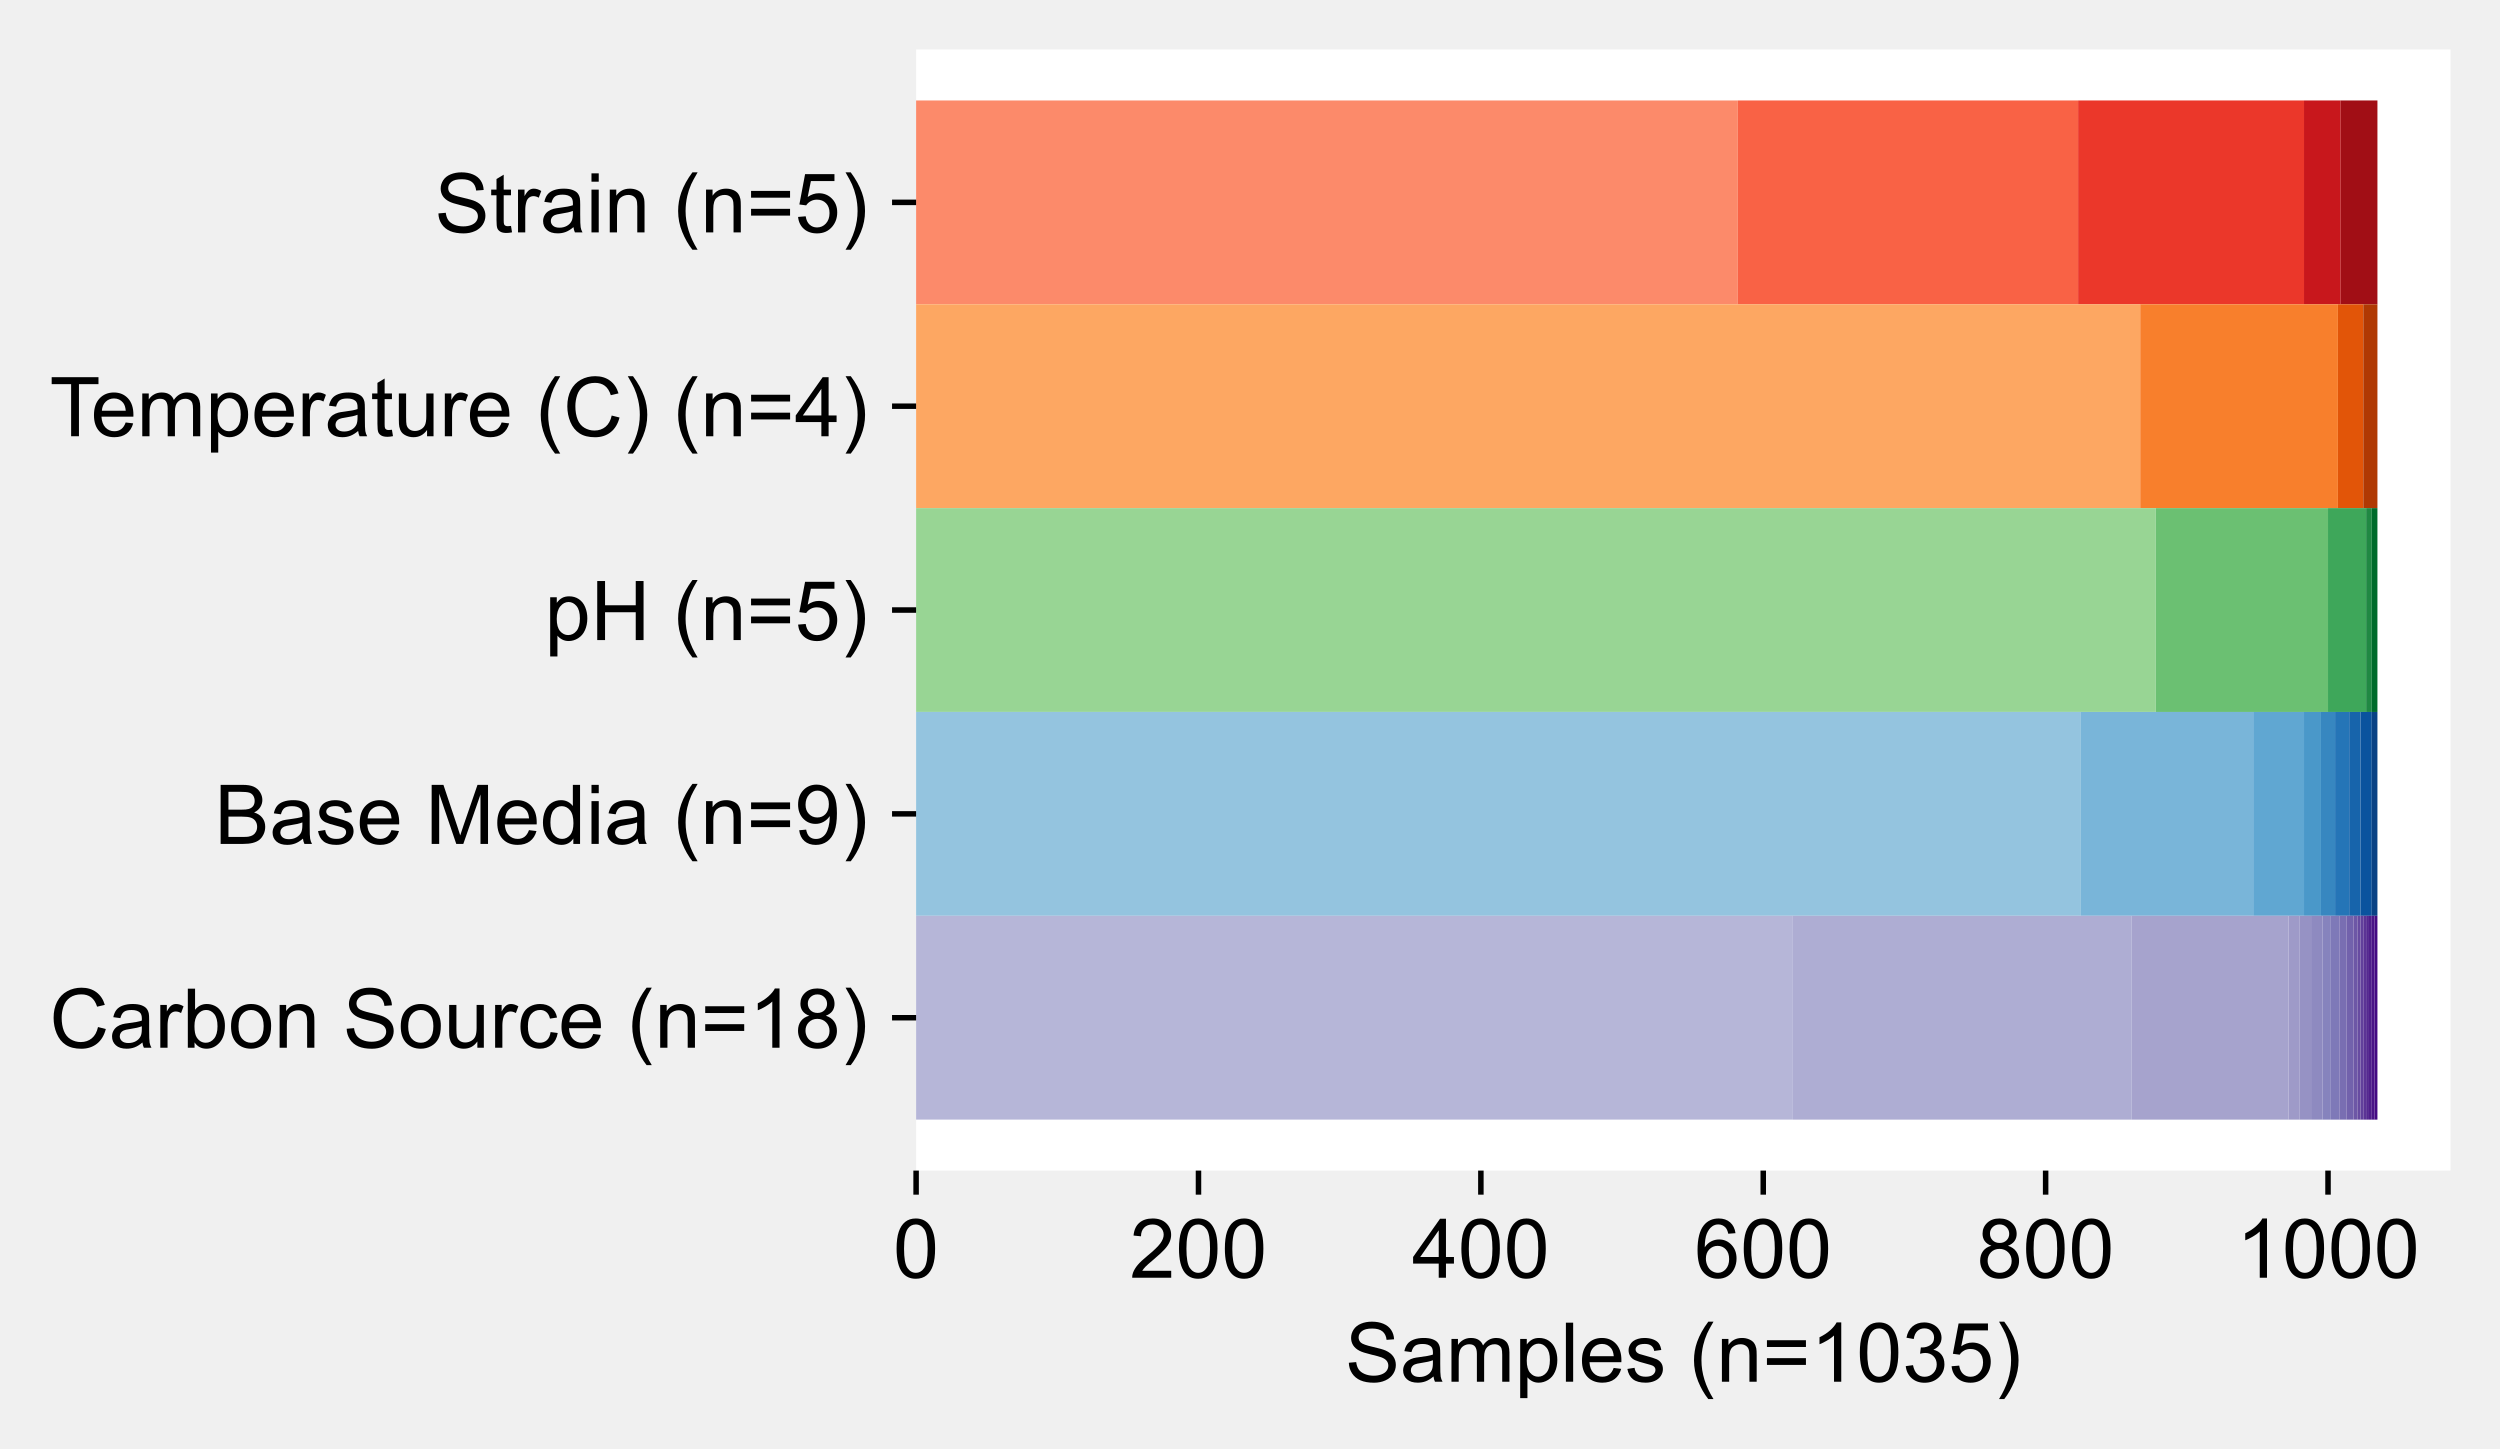
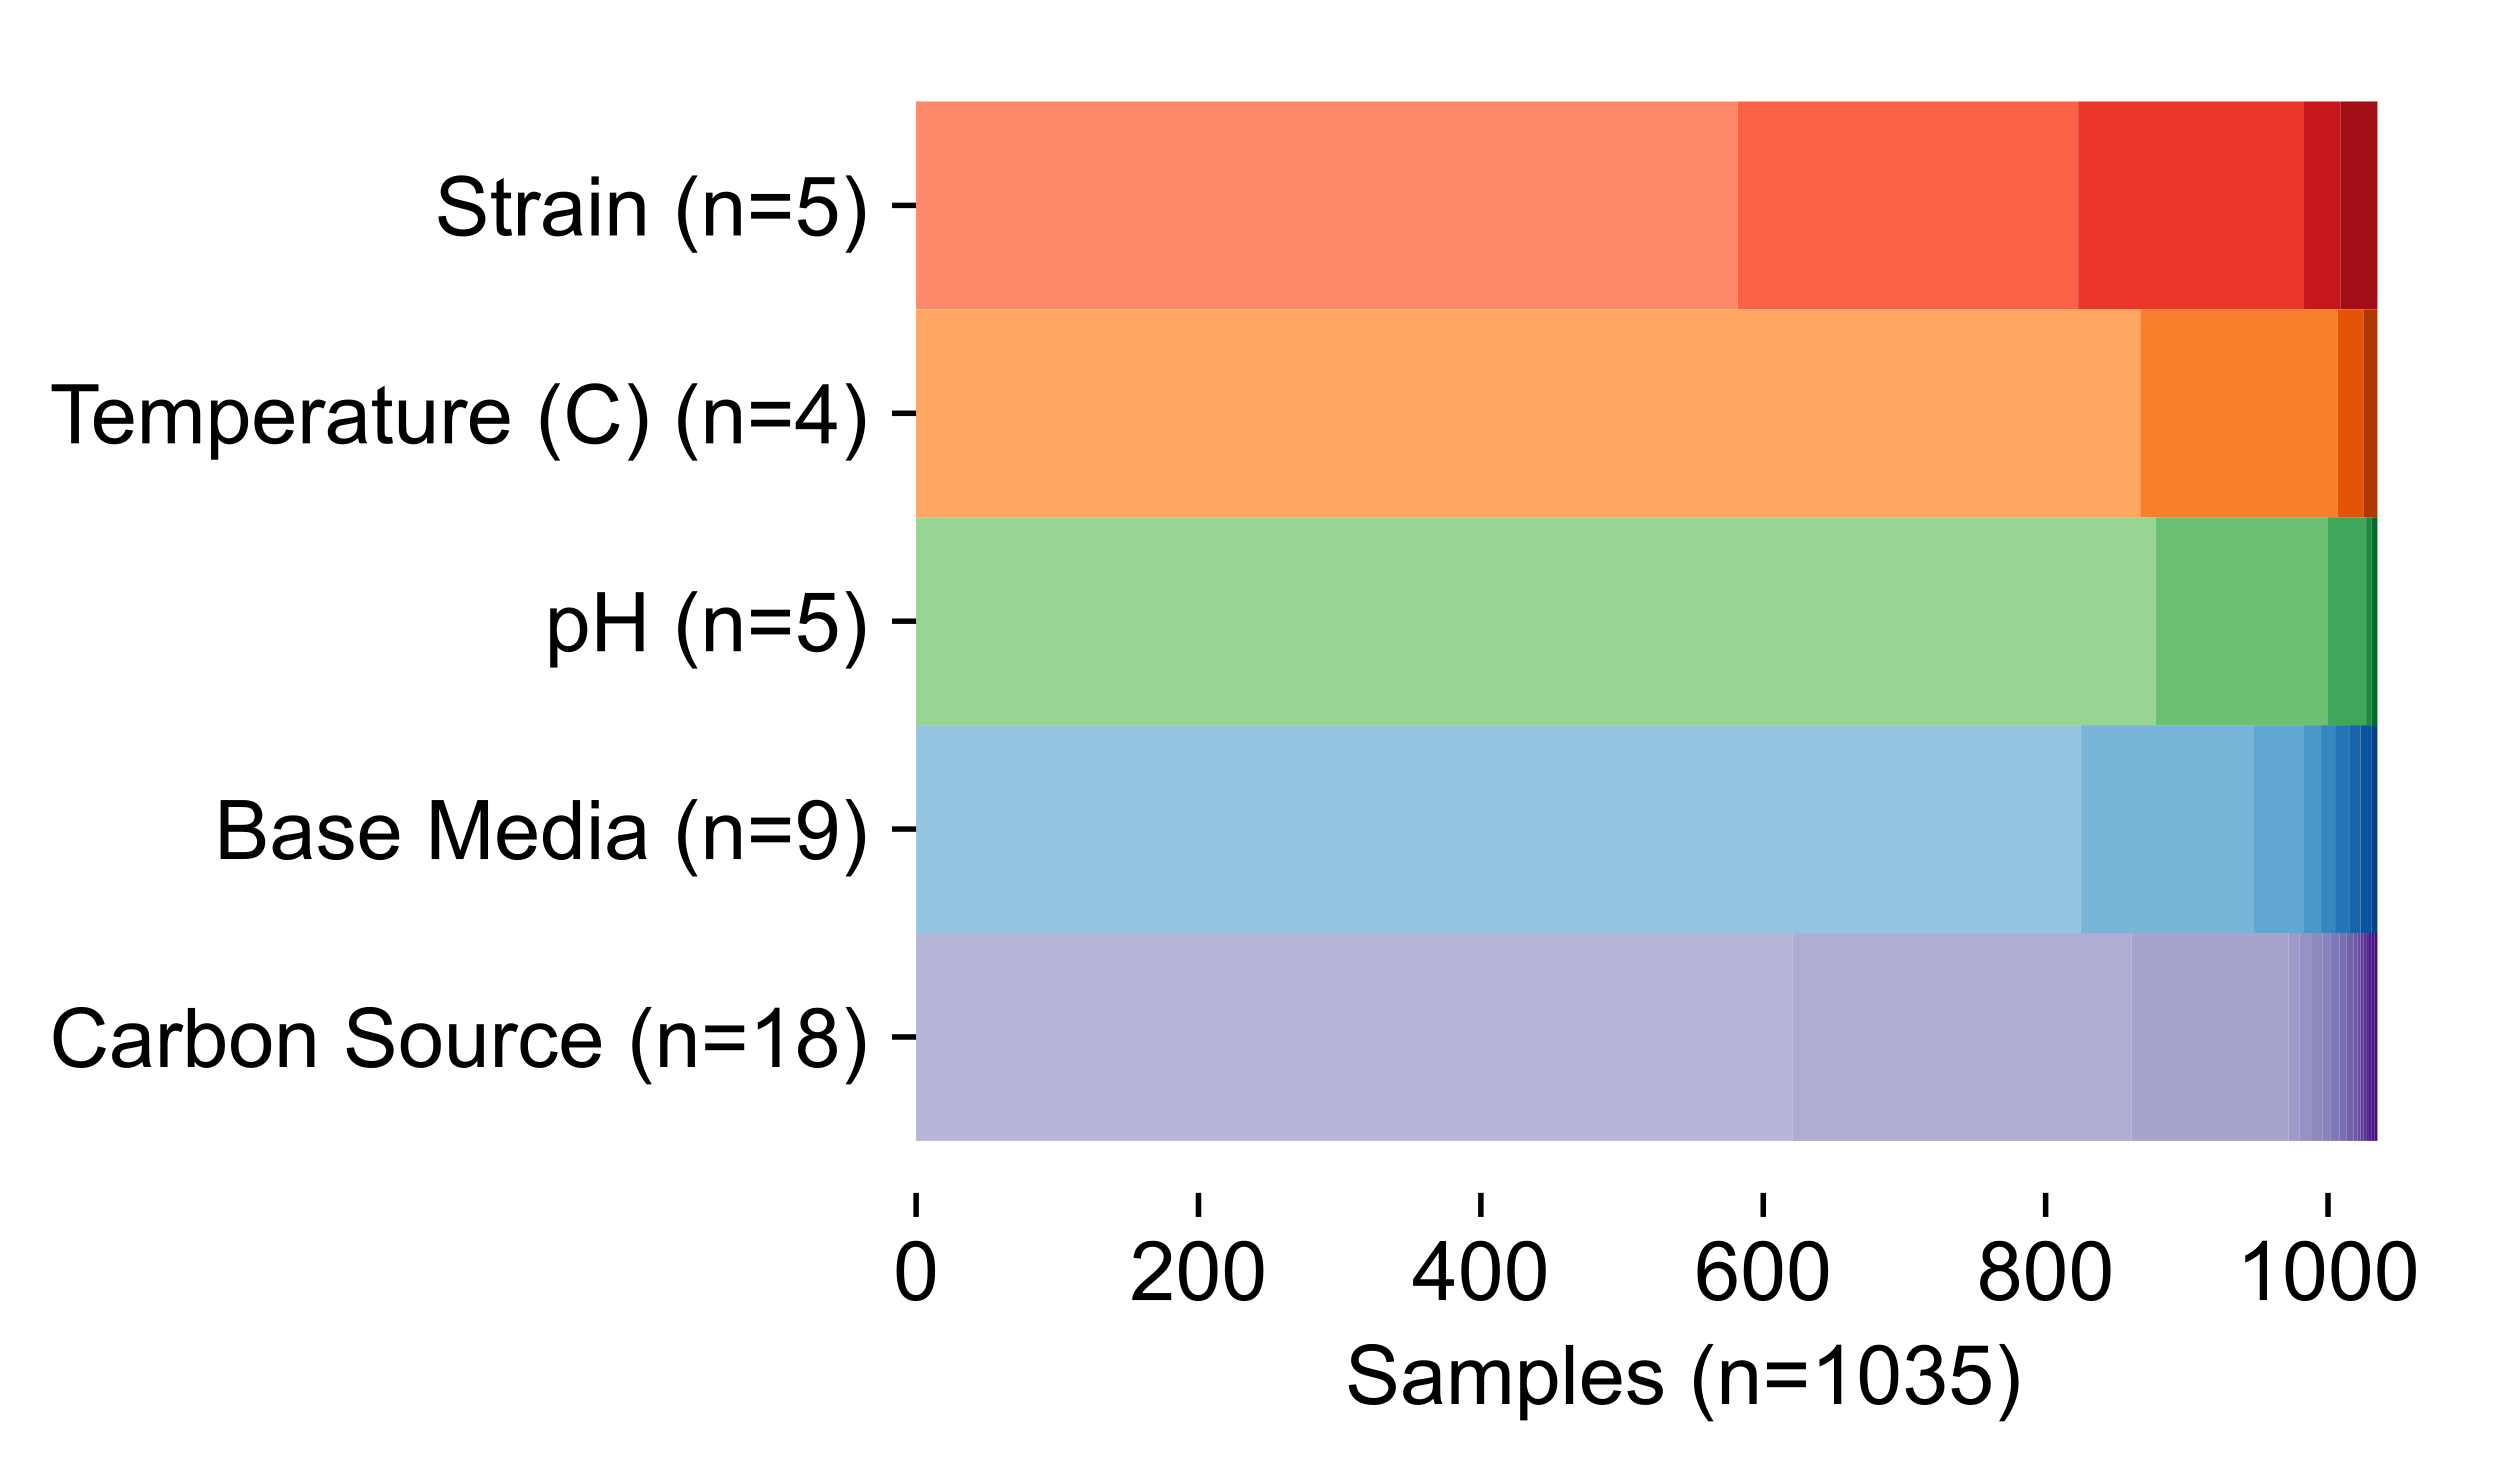
- <svg xmlns="http://www.w3.org/2000/svg" xmlns:xlink="http://www.w3.org/1999/xlink" width="363.661pt" height="210.716pt" viewBox="0 0 363.661 210.716" version="1.1">
+ <svg xmlns="http://www.w3.org/2000/svg" xmlns:xlink="http://www.w3.org/1999/xlink" width="363.661pt" height="213.956pt" viewBox="0 0 363.661 213.956" version="1.1">
  <defs>
    <style type="text/css">*{stroke-linejoin: round; stroke-linecap: butt}</style>
  </defs>
  <g id="figure_1">
    <g id="patch_1">
-       <path d="M 0 210.716  L 363.661 210.716  L 363.661 0  L 0 0  L 0 210.716  z " style="fill: none" />
+       <path d="M 0 213.956  L 363.661 213.956  L 363.661 0  L 0 0  z " style="fill: #ffffff" />
    </g>
    <g id="axes_1">
      <g id="patch_2">
-         <path d="M 133.261 170.28  L 356.461 170.28  L 356.461 7.2  L 133.261 7.2  z " style="fill: #ffffff" />
+         <path d="M 133.261 173.52  L 356.461 173.52  L 356.461 7.2  L 133.261 7.2  z " style="fill: #ffffff" />
      </g>
      <g id="patch_3">
-         <path d="M 133.261 44.264  L 252.794 44.264  L 252.794 14.613  L 133.261 14.613  z " clip-path="url(#pbf62a4b81c)" style="fill: #fc8a6a" />
+         <path d="M 133.261 45  L 252.794 45  L 252.794 14.76  L 133.261 14.76  z " clip-path="url(#p861836f90b)" style="fill: #fc8a6a" />
      </g>
      <g id="patch_4">
-         <path d="M 252.794 44.264  L 302.291 44.264  L 302.291 14.613  L 252.794 14.613  z " clip-path="url(#pbf62a4b81c)" style="fill: #f96245" />
+         <path d="M 252.794 45  L 302.291 45  L 302.291 14.76  L 252.794 14.76  z " clip-path="url(#p861836f90b)" style="fill: #f96245" />
      </g>
      <g id="patch_5">
-         <path d="M 302.291 44.264  L 335.152 44.264  L 335.152 14.613  L 302.291 14.613  z " clip-path="url(#pbf62a4b81c)" style="fill: #eb372a" />
+         <path d="M 302.291 45  L 335.152 45  L 335.152 14.76  L 302.291 14.76  z " clip-path="url(#p861836f90b)" style="fill: #eb372a" />
      </g>
      <g id="patch_6">
-         <path d="M 335.152 44.264  L 340.492 44.264  L 340.492 14.613  L 335.152 14.613  z " clip-path="url(#pbf62a4b81c)" style="fill: #c8171c" />
+         <path d="M 335.152 45  L 340.492 45  L 340.492 14.76  L 335.152 14.76  z " clip-path="url(#p861836f90b)" style="fill: #c8171c" />
      </g>
      <g id="patch_7">
-         <path d="M 340.492 44.264  L 345.832 44.264  L 345.832 14.613  L 340.492 14.613  z " clip-path="url(#pbf62a4b81c)" style="fill: #a10e15" />
+         <path d="M 340.492 45  L 345.832 45  L 345.832 14.76  L 340.492 14.76  z " clip-path="url(#p861836f90b)" style="fill: #a10e15" />
      </g>
      <g id="patch_8">
-         <path d="M 133.261 73.915  L 311.328 73.915  L 311.328 44.264  L 133.261 44.264  z " clip-path="url(#pbf62a4b81c)" style="fill: #fda762" />
+         <path d="M 133.261 75.24  L 311.328 75.24  L 311.328 45  L 133.261 45  z " clip-path="url(#p861836f90b)" style="fill: #fda762" />
      </g>
      <g id="patch_9">
-         <path d="M 311.328 73.915  L 340.081 73.915  L 340.081 44.264  L 311.328 44.264  z " clip-path="url(#pbf62a4b81c)" style="fill: #f87f2c" />
+         <path d="M 311.328 75.24  L 340.081 75.24  L 340.081 45  L 311.328 45  z " clip-path="url(#p861836f90b)" style="fill: #f87f2c" />
      </g>
      <g id="patch_10">
-         <path d="M 340.081 73.915  L 343.778 73.915  L 343.778 44.264  L 340.081 44.264  z " clip-path="url(#pbf62a4b81c)" style="fill: #e25508" />
+         <path d="M 340.081 75.24  L 343.778 75.24  L 343.778 45  L 340.081 45  z " clip-path="url(#p861836f90b)" style="fill: #e25508" />
      </g>
      <g id="patch_11">
-         <path d="M 343.778 73.915  L 345.832 73.915  L 345.832 44.264  L 343.778 44.264  z " clip-path="url(#pbf62a4b81c)" style="fill: #b03903" />
+         <path d="M 343.778 75.24  L 345.832 75.24  L 345.832 45  L 343.778 45  z " clip-path="url(#p861836f90b)" style="fill: #b03903" />
      </g>
      <g id="patch_12">
-         <path d="M 133.261 103.565  L 313.587 103.565  L 313.587 73.915  L 133.261 73.915  z " clip-path="url(#pbf62a4b81c)" style="fill: #98d594" />
+         <path d="M 133.261 105.48  L 313.587 105.48  L 313.587 75.24  L 133.261 75.24  z " clip-path="url(#p861836f90b)" style="fill: #98d594" />
      </g>
      <g id="patch_13">
-         <path d="M 313.587 103.565  L 338.644 103.565  L 338.644 73.915  L 313.587 73.915  z " clip-path="url(#pbf62a4b81c)" style="fill: #6bc072" />
+         <path d="M 313.587 105.48  L 338.644 105.48  L 338.644 75.24  L 313.587 75.24  z " clip-path="url(#p861836f90b)" style="fill: #6bc072" />
      </g>
      <g id="patch_14">
-         <path d="M 338.644 103.565  L 344.189 103.565  L 344.189 73.915  L 338.644 73.915  z " clip-path="url(#pbf62a4b81c)" style="fill: #3ea75a" />
+         <path d="M 338.644 105.48  L 344.189 105.48  L 344.189 75.24  L 338.644 75.24  z " clip-path="url(#p861836f90b)" style="fill: #3ea75a" />
      </g>
      <g id="patch_15">
-         <path d="M 344.189 103.565  L 345.011 103.565  L 345.011 73.915  L 344.189 73.915  z " clip-path="url(#pbf62a4b81c)" style="fill: #208843" />
+         <path d="M 344.189 105.48  L 345.011 105.48  L 345.011 75.24  L 344.189 75.24  z " clip-path="url(#p861836f90b)" style="fill: #208843" />
      </g>
      <g id="patch_16">
-         <path d="M 345.011 103.565  L 345.832 103.565  L 345.832 73.915  L 345.011 73.915  z " clip-path="url(#pbf62a4b81c)" style="fill: #006b2b" />
+         <path d="M 345.011 105.48  L 345.832 105.48  L 345.832 75.24  L 345.011 75.24  z " clip-path="url(#p861836f90b)" style="fill: #006b2b" />
      </g>
      <g id="patch_17">
-         <path d="M 133.261 133.216  L 302.702 133.216  L 302.702 103.565  L 133.261 103.565  z " clip-path="url(#pbf62a4b81c)" style="fill: #94c4df" />
+         <path d="M 133.261 135.72  L 302.702 135.72  L 302.702 105.48  L 133.261 105.48  z " clip-path="url(#p861836f90b)" style="fill: #94c4df" />
      </g>
      <g id="patch_18">
-         <path d="M 302.702 133.216  L 327.758 133.216  L 327.758 103.565  L 302.702 103.565  z " clip-path="url(#pbf62a4b81c)" style="fill: #79b5d9" />
+         <path d="M 302.702 135.72  L 327.758 135.72  L 327.758 105.48  L 302.702 105.48  z " clip-path="url(#p861836f90b)" style="fill: #79b5d9" />
      </g>
      <g id="patch_19">
-         <path d="M 327.758 133.216  L 335.152 133.216  L 335.152 103.565  L 327.758 103.565  z " clip-path="url(#pbf62a4b81c)" style="fill: #60a7d2" />
+         <path d="M 327.758 135.72  L 335.152 135.72  L 335.152 105.48  L 327.758 105.48  z " clip-path="url(#p861836f90b)" style="fill: #60a7d2" />
      </g>
      <g id="patch_20">
-         <path d="M 335.152 133.216  L 337.617 133.216  L 337.617 103.565  L 335.152 103.565  z " clip-path="url(#pbf62a4b81c)" style="fill: #4a98c9" />
+         <path d="M 335.152 135.72  L 337.617 135.72  L 337.617 105.48  L 335.152 105.48  z " clip-path="url(#p861836f90b)" style="fill: #4a98c9" />
      </g>
      <g id="patch_21">
-         <path d="M 337.617 133.216  L 339.671 133.216  L 339.671 103.565  L 337.617 103.565  z " clip-path="url(#pbf62a4b81c)" style="fill: #3787c0" />
+         <path d="M 337.617 135.72  L 339.671 135.72  L 339.671 105.48  L 337.617 105.48  z " clip-path="url(#p861836f90b)" style="fill: #3787c0" />
      </g>
      <g id="patch_22">
-         <path d="M 339.671 133.216  L 341.724 133.216  L 341.724 103.565  L 339.671 103.565  z " clip-path="url(#pbf62a4b81c)" style="fill: #2575b7" />
+         <path d="M 339.671 135.72  L 341.724 135.72  L 341.724 105.48  L 339.671 105.48  z " clip-path="url(#p861836f90b)" style="fill: #2575b7" />
      </g>
      <g id="patch_23">
-         <path d="M 341.724 133.216  L 343.367 133.216  L 343.367 103.565  L 341.724 103.565  z " clip-path="url(#pbf62a4b81c)" style="fill: #1764ab" />
+         <path d="M 341.724 135.72  L 343.367 135.72  L 343.367 105.48  L 341.724 105.48  z " clip-path="url(#p861836f90b)" style="fill: #1764ab" />
      </g>
      <g id="patch_24">
-         <path d="M 343.367 133.216  L 345.011 133.216  L 345.011 103.565  L 343.367 103.565  z " clip-path="url(#pbf62a4b81c)" style="fill: #0a539e" />
+         <path d="M 343.367 135.72  L 345.011 135.72  L 345.011 105.48  L 343.367 105.48  z " clip-path="url(#p861836f90b)" style="fill: #0a539e" />
      </g>
      <g id="patch_25">
-         <path d="M 345.011 133.216  L 345.832 133.216  L 345.832 103.565  L 345.011 103.565  z " clip-path="url(#pbf62a4b81c)" style="fill: #084285" />
+         <path d="M 345.011 135.72  L 345.832 135.72  L 345.832 105.48  L 345.011 105.48  z " clip-path="url(#p861836f90b)" style="fill: #084285" />
      </g>
      <g id="patch_26">
-         <path d="M 133.261 162.867  L 260.803 162.867  L 260.803 133.216  L 133.261 133.216  z " clip-path="url(#pbf62a4b81c)" style="fill: #b6b6d8" />
+         <path d="M 133.261 165.96  L 260.803 165.96  L 260.803 135.72  L 133.261 135.72  z " clip-path="url(#p861836f90b)" style="fill: #b6b6d8" />
      </g>
      <g id="patch_27">
-         <path d="M 260.803 162.867  L 310.095 162.867  L 310.095 133.216  L 260.803 133.216  z " clip-path="url(#pbf62a4b81c)" style="fill: #aeadd3" />
+         <path d="M 260.803 165.96  L 310.095 165.96  L 310.095 135.72  L 260.803 135.72  z " clip-path="url(#p861836f90b)" style="fill: #aeadd3" />
      </g>
      <g id="patch_28">
-         <path d="M 310.095 162.867  L 332.893 162.867  L 332.893 133.216  L 310.095 133.216  z " clip-path="url(#pbf62a4b81c)" style="fill: #a6a3cd" />
+         <path d="M 310.095 165.96  L 332.893 165.96  L 332.893 135.72  L 310.095 135.72  z " clip-path="url(#p861836f90b)" style="fill: #a6a3cd" />
      </g>
      <g id="patch_29">
-         <path d="M 332.893 162.867  L 334.536 162.867  L 334.536 133.216  L 332.893 133.216  z " clip-path="url(#pbf62a4b81c)" style="fill: #9e9ac8" />
+         <path d="M 332.893 165.96  L 334.536 165.96  L 334.536 135.72  L 332.893 135.72  z " clip-path="url(#p861836f90b)" style="fill: #9e9ac8" />
      </g>
      <g id="patch_30">
-         <path d="M 334.536 162.867  L 336.179 162.867  L 336.179 133.216  L 334.536 133.216  z " clip-path="url(#pbf62a4b81c)" style="fill: #9692c4" />
+         <path d="M 334.536 165.96  L 336.179 165.96  L 336.179 135.72  L 334.536 135.72  z " clip-path="url(#p861836f90b)" style="fill: #9692c4" />
      </g>
      <g id="patch_31">
-         <path d="M 336.179 162.867  L 337.822 162.867  L 337.822 133.216  L 336.179 133.216  z " clip-path="url(#pbf62a4b81c)" style="fill: #8e8ac0" />
+         <path d="M 336.179 165.96  L 337.822 165.96  L 337.822 135.72  L 336.179 135.72  z " clip-path="url(#p861836f90b)" style="fill: #8e8ac0" />
      </g>
      <g id="patch_32">
-         <path d="M 337.822 162.867  L 339.054 162.867  L 339.054 133.216  L 337.822 133.216  z " clip-path="url(#pbf62a4b81c)" style="fill: #8683bd" />
+         <path d="M 337.822 165.96  L 339.054 165.96  L 339.054 135.72  L 337.822 135.72  z " clip-path="url(#p861836f90b)" style="fill: #8683bd" />
      </g>
      <g id="patch_33">
-         <path d="M 339.054 162.867  L 340.287 162.867  L 340.287 133.216  L 339.054 133.216  z " clip-path="url(#pbf62a4b81c)" style="fill: #7e79b8" />
+         <path d="M 339.054 165.96  L 340.287 165.96  L 340.287 135.72  L 339.054 135.72  z " clip-path="url(#p861836f90b)" style="fill: #7e79b8" />
      </g>
      <g id="patch_34">
-         <path d="M 340.287 162.867  L 341.314 162.867  L 341.314 133.216  L 340.287 133.216  z " clip-path="url(#pbf62a4b81c)" style="fill: #796eb2" />
+         <path d="M 340.287 165.96  L 341.314 165.96  L 341.314 135.72  L 340.287 135.72  z " clip-path="url(#p861836f90b)" style="fill: #796eb2" />
      </g>
      <g id="patch_35">
-         <path d="M 341.314 162.867  L 342.341 162.867  L 342.341 133.216  L 341.314 133.216  z " clip-path="url(#pbf62a4b81c)" style="fill: #7262ac" />
+         <path d="M 341.314 165.96  L 342.341 165.96  L 342.341 135.72  L 341.314 135.72  z " clip-path="url(#p861836f90b)" style="fill: #7262ac" />
      </g>
      <g id="patch_36">
-         <path d="M 342.341 162.867  L 342.957 162.867  L 342.957 133.216  L 342.341 133.216  z " clip-path="url(#pbf62a4b81c)" style="fill: #6d57a6" />
+         <path d="M 342.341 165.96  L 342.957 165.96  L 342.957 135.72  L 342.341 135.72  z " clip-path="url(#p861836f90b)" style="fill: #6d57a6" />
      </g>
      <g id="patch_37">
-         <path d="M 342.957 162.867  L 343.367 162.867  L 343.367 133.216  L 342.957 133.216  z " clip-path="url(#pbf62a4b81c)" style="fill: #674ba0" />
+         <path d="M 342.957 165.96  L 343.367 165.96  L 343.367 135.72  L 342.957 135.72  z " clip-path="url(#p861836f90b)" style="fill: #674ba0" />
      </g>
      <g id="patch_38">
-         <path d="M 343.367 162.867  L 343.778 162.867  L 343.778 133.216  L 343.367 133.216  z " clip-path="url(#pbf62a4b81c)" style="fill: #61409b" />
+         <path d="M 343.367 165.96  L 343.778 165.96  L 343.778 135.72  L 343.367 135.72  z " clip-path="url(#p861836f90b)" style="fill: #61409b" />
      </g>
      <g id="patch_39">
-         <path d="M 343.778 162.867  L 344.189 162.867  L 344.189 133.216  L 343.778 133.216  z " clip-path="url(#pbf62a4b81c)" style="fill: #5b3495" />
+         <path d="M 343.778 165.96  L 344.189 165.96  L 344.189 135.72  L 343.778 135.72  z " clip-path="url(#p861836f90b)" style="fill: #5b3495" />
      </g>
      <g id="patch_40">
-         <path d="M 344.189 162.867  L 344.6 162.867  L 344.6 133.216  L 344.189 133.216  z " clip-path="url(#pbf62a4b81c)" style="fill: #552a90" />
+         <path d="M 344.189 165.96  L 344.6 165.96  L 344.6 135.72  L 344.189 135.72  z " clip-path="url(#p861836f90b)" style="fill: #552a90" />
      </g>
      <g id="patch_41">
-         <path d="M 344.6 162.867  L 345.011 162.867  L 345.011 133.216  L 344.6 133.216  z " clip-path="url(#pbf62a4b81c)" style="fill: #4f1f8b" />
+         <path d="M 344.6 165.96  L 345.011 165.96  L 345.011 135.72  L 344.6 135.72  z " clip-path="url(#p861836f90b)" style="fill: #4f1f8b" />
      </g>
      <g id="patch_42">
-         <path d="M 345.011 162.867  L 345.421 162.867  L 345.421 133.216  L 345.011 133.216  z " clip-path="url(#pbf62a4b81c)" style="fill: #4a1587" />
+         <path d="M 345.011 165.96  L 345.421 165.96  L 345.421 135.72  L 345.011 135.72  z " clip-path="url(#p861836f90b)" style="fill: #4a1587" />
      </g>
      <g id="patch_43">
-         <path d="M 345.421 162.867  L 345.832 162.867  L 345.832 133.216  L 345.421 133.216  z " clip-path="url(#pbf62a4b81c)" style="fill: #440a82" />
+         <path d="M 345.421 165.96  L 345.832 165.96  L 345.832 135.72  L 345.421 135.72  z " clip-path="url(#p861836f90b)" style="fill: #440a82" />
      </g>
      <g id="matplotlib.axis_1">
        <g id="xtick_1">
          <g id="line2d_1">
            <defs>
-               <path id="m772eff24bd" d="M 0 0  L 0 3.5  " style="stroke: #000000; stroke-width: 0.8" />
+               <path id="mf572e2752f" d="M 0 0  L 0 3.5  " style="stroke: #000000; stroke-width: 0.8" />
            </defs>
            <g>
-               <use xlink:href="#m772eff24bd" x="133.261" y="170.28" style="stroke: #000000; stroke-width: 0.8" />
+               <use xlink:href="#mf572e2752f" x="133.261" y="173.52" style="stroke: #000000; stroke-width: 0.8" />
            </g>
          </g>
          <g id="text_1">
-             <g transform="translate(129.9241 185.8694)scale(0.12 -0.12)">
+             <g transform="translate(129.9241 189.1094) scale(0.12 -0.12)">
              <defs>
                <path id="ArialMT-30" d="M 266 2259  Q 266 3072 433 3567  Q 600 4063 929 4331  Q 1259 4600 1759 4600  Q 2128 4600 2406 4451  Q 2684 4303 2865 4023  Q 3047 3744 3150 3342  Q 3253 2941 3253 2259  Q 3253 1453 3087 958  Q 2922 463 2592 192  Q 2263 -78 1759 -78  Q 1097 -78 719 397  Q 266 969 266 2259  z M 844 2259  Q 844 1131 1108 757  Q 1372 384 1759 384  Q 2147 384 2411 759  Q 2675 1134 2675 2259  Q 2675 3391 2411 3762  Q 2147 4134 1753 4134  Q 1366 4134 1134 3806  Q 844 3388 844 2259  z " transform="scale(0.015625)" />
              </defs>
              <use xlink:href="#ArialMT-30" />
            </g>
          </g>
        </g>
        <g id="xtick_2">
          <g id="line2d_2">
            <g>
-               <use xlink:href="#m772eff24bd" x="174.337" y="170.28" style="stroke: #000000; stroke-width: 0.8" />
+               <use xlink:href="#mf572e2752f" x="174.337" y="173.52" style="stroke: #000000; stroke-width: 0.8" />
            </g>
          </g>
          <g id="text_2">
-             <g transform="translate(164.3275 185.8694)scale(0.12 -0.12)">
+             <g transform="translate(164.3275 189.1094) scale(0.12 -0.12)">
              <defs>
                <path id="ArialMT-32" d="M 3222 541  L 3222 0  L 194 0  Q 188 203 259 391  Q 375 700 629 1000  Q 884 1300 1366 1694  Q 2113 2306 2375 2664  Q 2638 3022 2638 3341  Q 2638 3675 2398 3904  Q 2159 4134 1775 4134  Q 1369 4134 1125 3890  Q 881 3647 878 3216  L 300 3275  Q 359 3922 746 4261  Q 1134 4600 1788 4600  Q 2447 4600 2831 4234  Q 3216 3869 3216 3328  Q 3216 3053 3103 2787  Q 2991 2522 2730 2228  Q 2469 1934 1863 1422  Q 1356 997 1212 845  Q 1069 694 975 541  L 3222 541  z " transform="scale(0.015625)" />
              </defs>
              <use xlink:href="#ArialMT-32" />
              <use xlink:href="#ArialMT-30" x="55.615" />
              <use xlink:href="#ArialMT-30" x="111.23" />
            </g>
          </g>
        </g>
        <g id="xtick_3">
          <g id="line2d_3">
            <g>
-               <use xlink:href="#m772eff24bd" x="215.414" y="170.28" style="stroke: #000000; stroke-width: 0.8" />
+               <use xlink:href="#mf572e2752f" x="215.414" y="173.52" style="stroke: #000000; stroke-width: 0.8" />
            </g>
          </g>
          <g id="text_3">
-             <g transform="translate(205.4041 185.8694)scale(0.12 -0.12)">
+             <g transform="translate(205.4041 189.1094) scale(0.12 -0.12)">
              <defs>
                <path id="ArialMT-34" d="M 2069 0  L 2069 1097  L 81 1097  L 81 1613  L 2172 4581  L 2631 4581  L 2631 1613  L 3250 1613  L 3250 1097  L 2631 1097  L 2631 0  L 2069 0  z M 2069 1613  L 2069 3678  L 634 1613  L 2069 1613  z " transform="scale(0.015625)" />
              </defs>
              <use xlink:href="#ArialMT-34" />
              <use xlink:href="#ArialMT-30" x="55.615" />
              <use xlink:href="#ArialMT-30" x="111.23" />
            </g>
          </g>
        </g>
        <g id="xtick_4">
          <g id="line2d_4">
            <g>
-               <use xlink:href="#m772eff24bd" x="256.49" y="170.28" style="stroke: #000000; stroke-width: 0.8" />
+               <use xlink:href="#mf572e2752f" x="256.49" y="173.52" style="stroke: #000000; stroke-width: 0.8" />
            </g>
          </g>
          <g id="text_4">
-             <g transform="translate(246.4808 185.8694)scale(0.12 -0.12)">
+             <g transform="translate(246.4808 189.1094) scale(0.12 -0.12)">
              <defs>
                <path id="ArialMT-36" d="M 3184 3459  L 2625 3416  Q 2550 3747 2413 3897  Q 2184 4138 1850 4138  Q 1581 4138 1378 3988  Q 1113 3794 959 3422  Q 806 3050 800 2363  Q 1003 2672 1297 2822  Q 1591 2972 1913 2972  Q 2475 2972 2870 2558  Q 3266 2144 3266 1488  Q 3266 1056 3080 686  Q 2894 316 2569 119  Q 2244 -78 1831 -78  Q 1128 -78 684 439  Q 241 956 241 2144  Q 241 3472 731 4075  Q 1159 4600 1884 4600  Q 2425 4600 2770 4297  Q 3116 3994 3184 3459  z M 888 1484  Q 888 1194 1011 928  Q 1134 663 1356 523  Q 1578 384 1822 384  Q 2178 384 2434 671  Q 2691 959 2691 1453  Q 2691 1928 2437 2201  Q 2184 2475 1800 2475  Q 1419 2475 1153 2201  Q 888 1928 888 1484  z " transform="scale(0.015625)" />
              </defs>
              <use xlink:href="#ArialMT-36" />
              <use xlink:href="#ArialMT-30" x="55.615" />
              <use xlink:href="#ArialMT-30" x="111.23" />
            </g>
          </g>
        </g>
        <g id="xtick_5">
          <g id="line2d_5">
            <g>
-               <use xlink:href="#m772eff24bd" x="297.567" y="170.28" style="stroke: #000000; stroke-width: 0.8" />
+               <use xlink:href="#mf572e2752f" x="297.567" y="173.52" style="stroke: #000000; stroke-width: 0.8" />
            </g>
          </g>
          <g id="text_5">
-             <g transform="translate(287.5574 185.8694)scale(0.12 -0.12)">
+             <g transform="translate(287.5574 189.1094) scale(0.12 -0.12)">
              <defs>
                <path id="ArialMT-38" d="M 1131 2484  Q 781 2613 612 2850  Q 444 3088 444 3419  Q 444 3919 803 4259  Q 1163 4600 1759 4600  Q 2359 4600 2725 4251  Q 3091 3903 3091 3403  Q 3091 3084 2923 2848  Q 2756 2613 2416 2484  Q 2838 2347 3058 2040  Q 3278 1734 3278 1309  Q 3278 722 2862 322  Q 2447 -78 1769 -78  Q 1091 -78 675 323  Q 259 725 259 1325  Q 259 1772 486 2073  Q 713 2375 1131 2484  z M 1019 3438  Q 1019 3113 1228 2906  Q 1438 2700 1772 2700  Q 2097 2700 2305 2904  Q 2513 3109 2513 3406  Q 2513 3716 2298 3927  Q 2084 4138 1766 4138  Q 1444 4138 1231 3931  Q 1019 3725 1019 3438  z M 838 1322  Q 838 1081 952 856  Q 1066 631 1291 507  Q 1516 384 1775 384  Q 2178 384 2440 643  Q 2703 903 2703 1303  Q 2703 1709 2433 1975  Q 2163 2241 1756 2241  Q 1359 2241 1098 1978  Q 838 1716 838 1322  z " transform="scale(0.015625)" />
              </defs>
              <use xlink:href="#ArialMT-38" />
              <use xlink:href="#ArialMT-30" x="55.615" />
              <use xlink:href="#ArialMT-30" x="111.23" />
            </g>
          </g>
        </g>
        <g id="xtick_6">
          <g id="line2d_6">
            <g>
-               <use xlink:href="#m772eff24bd" x="338.644" y="170.28" style="stroke: #000000; stroke-width: 0.8" />
+               <use xlink:href="#mf572e2752f" x="338.644" y="173.52" style="stroke: #000000; stroke-width: 0.8" />
            </g>
          </g>
          <g id="text_6">
-             <g transform="translate(325.2974 185.8694)scale(0.12 -0.12)">
+             <g transform="translate(325.2974 189.1094) scale(0.12 -0.12)">
              <defs>
                <path id="ArialMT-31" d="M 2384 0  L 1822 0  L 1822 3584  Q 1619 3391 1289 3197  Q 959 3003 697 2906  L 697 3450  Q 1169 3672 1522 3987  Q 1875 4303 2022 4600  L 2384 4600  L 2384 0  z " transform="scale(0.015625)" />
              </defs>
              <use xlink:href="#ArialMT-31" />
              <use xlink:href="#ArialMT-30" x="55.615" />
              <use xlink:href="#ArialMT-30" x="111.23" />
              <use xlink:href="#ArialMT-30" x="166.846" />
            </g>
          </g>
        </g>
        <g id="text_7">
-           <g transform="translate(195.6681 200.99)scale(0.12 -0.12)">
+           <g transform="translate(195.6681 204.23) scale(0.12 -0.12)">
            <defs>
              <path id="ArialMT-53" d="M 288 1472  L 859 1522  Q 900 1178 1048 958  Q 1197 738 1509 602  Q 1822 466 2213 466  Q 2559 466 2825 569  Q 3091 672 3220 851  Q 3350 1031 3350 1244  Q 3350 1459 3225 1620  Q 3100 1781 2813 1891  Q 2628 1963 1997 2114  Q 1366 2266 1113 2400  Q 784 2572 623 2826  Q 463 3081 463 3397  Q 463 3744 659 4045  Q 856 4347 1234 4503  Q 1613 4659 2075 4659  Q 2584 4659 2973 4495  Q 3363 4331 3572 4012  Q 3781 3694 3797 3291  L 3216 3247  Q 3169 3681 2898 3903  Q 2628 4125 2100 4125  Q 1550 4125 1298 3923  Q 1047 3722 1047 3438  Q 1047 3191 1225 3031  Q 1400 2872 2139 2705  Q 2878 2538 3153 2413  Q 3553 2228 3743 1945  Q 3934 1663 3934 1294  Q 3934 928 3725 604  Q 3516 281 3123 101  Q 2731 -78 2241 -78  Q 1619 -78 1198 103  Q 778 284 539 648  Q 300 1013 288 1472  z " transform="scale(0.015625)" />
              <path id="ArialMT-61" d="M 2588 409  Q 2275 144 1986 34  Q 1697 -75 1366 -75  Q 819 -75 525 192  Q 231 459 231 875  Q 231 1119 342 1320  Q 453 1522 633 1644  Q 813 1766 1038 1828  Q 1203 1872 1538 1913  Q 2219 1994 2541 2106  Q 2544 2222 2544 2253  Q 2544 2597 2384 2738  Q 2169 2928 1744 2928  Q 1347 2928 1158 2789  Q 969 2650 878 2297  L 328 2372  Q 403 2725 575 2942  Q 747 3159 1072 3276  Q 1397 3394 1825 3394  Q 2250 3394 2515 3294  Q 2781 3194 2906 3042  Q 3031 2891 3081 2659  Q 3109 2516 3109 2141  L 3109 1391  Q 3109 606 3145 398  Q 3181 191 3288 0  L 2700 0  Q 2613 175 2588 409  z M 2541 1666  Q 2234 1541 1622 1453  Q 1275 1403 1131 1340  Q 988 1278 909 1158  Q 831 1038 831 891  Q 831 666 1001 516  Q 1172 366 1500 366  Q 1825 366 2078 508  Q 2331 650 2450 897  Q 2541 1088 2541 1459  L 2541 1666  z " transform="scale(0.015625)" />
              <path id="ArialMT-6d" d="M 422 0  L 422 3319  L 925 3319  L 925 2853  Q 1081 3097 1340 3245  Q 1600 3394 1931 3394  Q 2300 3394 2536 3241  Q 2772 3088 2869 2813  Q 3263 3394 3894 3394  Q 4388 3394 4653 3120  Q 4919 2847 4919 2278  L 4919 0  L 4359 0  L 4359 2091  Q 4359 2428 4304 2576  Q 4250 2725 4106 2815  Q 3963 2906 3769 2906  Q 3419 2906 3187 2673  Q 2956 2441 2956 1928  L 2956 0  L 2394 0  L 2394 2156  Q 2394 2531 2256 2718  Q 2119 2906 1806 2906  Q 1569 2906 1367 2781  Q 1166 2656 1075 2415  Q 984 2175 984 1722  L 984 0  L 422 0  z " transform="scale(0.015625)" />
              <path id="ArialMT-70" d="M 422 -1272  L 422 3319  L 934 3319  L 934 2888  Q 1116 3141 1344 3267  Q 1572 3394 1897 3394  Q 2322 3394 2647 3175  Q 2972 2956 3137 2557  Q 3303 2159 3303 1684  Q 3303 1175 3120 767  Q 2938 359 2589 142  Q 2241 -75 1856 -75  Q 1575 -75 1351 44  Q 1128 163 984 344  L 984 -1272  L 422 -1272  z M 931 1641  Q 931 1000 1190 694  Q 1450 388 1819 388  Q 2194 388 2461 705  Q 2728 1022 2728 1688  Q 2728 2322 2467 2637  Q 2206 2953 1844 2953  Q 1484 2953 1207 2617  Q 931 2281 931 1641  z " transform="scale(0.015625)" />
              <path id="ArialMT-6c" d="M 409 0  L 409 4581  L 972 4581  L 972 0  L 409 0  z " transform="scale(0.015625)" />
              <path id="ArialMT-65" d="M 2694 1069  L 3275 997  Q 3138 488 2766 206  Q 2394 -75 1816 -75  Q 1088 -75 661 373  Q 234 822 234 1631  Q 234 2469 665 2931  Q 1097 3394 1784 3394  Q 2450 3394 2872 2941  Q 3294 2488 3294 1666  Q 3294 1616 3291 1516  L 816 1516  Q 847 969 1125 678  Q 1403 388 1819 388  Q 2128 388 2347 550  Q 2566 713 2694 1069  z M 847 1978  L 2700 1978  Q 2663 2397 2488 2606  Q 2219 2931 1791 2931  Q 1403 2931 1139 2672  Q 875 2413 847 1978  z " transform="scale(0.015625)" />
              <path id="ArialMT-73" d="M 197 991  L 753 1078  Q 800 744 1014 566  Q 1228 388 1613 388  Q 2000 388 2187 545  Q 2375 703 2375 916  Q 2375 1106 2209 1216  Q 2094 1291 1634 1406  Q 1016 1563 777 1677  Q 538 1791 414 1992  Q 291 2194 291 2438  Q 291 2659 392 2848  Q 494 3038 669 3163  Q 800 3259 1026 3326  Q 1253 3394 1513 3394  Q 1903 3394 2198 3281  Q 2494 3169 2634 2976  Q 2775 2784 2828 2463  L 2278 2388  Q 2241 2644 2061 2787  Q 1881 2931 1553 2931  Q 1166 2931 1000 2803  Q 834 2675 834 2503  Q 834 2394 903 2306  Q 972 2216 1119 2156  Q 1203 2125 1616 2013  Q 2213 1853 2448 1751  Q 2684 1650 2818 1456  Q 2953 1263 2953 975  Q 2953 694 2789 445  Q 2625 197 2315 61  Q 2006 -75 1616 -75  Q 969 -75 630 194  Q 291 463 197 991  z " transform="scale(0.015625)" />
              <path id="ArialMT-20" transform="scale(0.015625)" />
              <path id="ArialMT-28" d="M 1497 -1347  Q 1031 -759 709 28  Q 388 816 388 1659  Q 388 2403 628 3084  Q 909 3875 1497 4659  L 1900 4659  Q 1522 4009 1400 3731  Q 1209 3300 1100 2831  Q 966 2247 966 1656  Q 966 153 1900 -1347  L 1497 -1347  z " transform="scale(0.015625)" />
              <path id="ArialMT-6e" d="M 422 0  L 422 3319  L 928 3319  L 928 2847  Q 1294 3394 1984 3394  Q 2284 3394 2536 3286  Q 2788 3178 2913 3003  Q 3038 2828 3088 2588  Q 3119 2431 3119 2041  L 3119 0  L 2556 0  L 2556 2019  Q 2556 2363 2490 2533  Q 2425 2703 2258 2804  Q 2091 2906 1866 2906  Q 1506 2906 1245 2678  Q 984 2450 984 1813  L 984 0  L 422 0  z " transform="scale(0.015625)" />
              <path id="ArialMT-3d" d="M 3381 2694  L 356 2694  L 356 3219  L 3381 3219  L 3381 2694  z M 3381 1303  L 356 1303  L 356 1828  L 3381 1828  L 3381 1303  z " transform="scale(0.015625)" />
              <path id="ArialMT-33" d="M 269 1209  L 831 1284  Q 928 806 1161 595  Q 1394 384 1728 384  Q 2125 384 2398 659  Q 2672 934 2672 1341  Q 2672 1728 2419 1979  Q 2166 2231 1775 2231  Q 1616 2231 1378 2169  L 1441 2663  Q 1497 2656 1531 2656  Q 1891 2656 2178 2843  Q 2466 3031 2466 3422  Q 2466 3731 2256 3934  Q 2047 4138 1716 4138  Q 1388 4138 1169 3931  Q 950 3725 888 3313  L 325 3413  Q 428 3978 793 4289  Q 1159 4600 1703 4600  Q 2078 4600 2393 4439  Q 2709 4278 2876 4000  Q 3044 3722 3044 3409  Q 3044 3113 2884 2869  Q 2725 2625 2413 2481  Q 2819 2388 3044 2092  Q 3269 1797 3269 1353  Q 3269 753 2831 336  Q 2394 -81 1725 -81  Q 1122 -81 723 278  Q 325 638 269 1209  z " transform="scale(0.015625)" />
              <path id="ArialMT-35" d="M 266 1200  L 856 1250  Q 922 819 1161 601  Q 1400 384 1738 384  Q 2144 384 2425 690  Q 2706 997 2706 1503  Q 2706 1984 2436 2262  Q 2166 2541 1728 2541  Q 1456 2541 1237 2417  Q 1019 2294 894 2097  L 366 2166  L 809 4519  L 3088 4519  L 3088 3981  L 1259 3981  L 1013 2750  Q 1425 3038 1878 3038  Q 2478 3038 2890 2622  Q 3303 2206 3303 1553  Q 3303 931 2941 478  Q 2500 -78 1738 -78  Q 1113 -78 717 272  Q 322 622 266 1200  z " transform="scale(0.015625)" />
              <path id="ArialMT-29" d="M 791 -1347  L 388 -1347  Q 1322 153 1322 1656  Q 1322 2244 1188 2822  Q 1081 3291 891 3722  Q 769 4003 388 4659  L 791 4659  Q 1378 3875 1659 3084  Q 1900 2403 1900 1659  Q 1900 816 1576 28  Q 1253 -759 791 -1347  z " transform="scale(0.015625)" />
            </defs>
            <use xlink:href="#ArialMT-53" />
            <use xlink:href="#ArialMT-61" x="66.699" />
            <use xlink:href="#ArialMT-6d" x="122.314" />
            <use xlink:href="#ArialMT-70" x="205.615" />
            <use xlink:href="#ArialMT-6c" x="261.23" />
            <use xlink:href="#ArialMT-65" x="283.447" />
            <use xlink:href="#ArialMT-73" x="339.062" />
            <use xlink:href="#ArialMT-20" x="389.062" />
            <use xlink:href="#ArialMT-28" x="416.846" />
            <use xlink:href="#ArialMT-6e" x="450.146" />
            <use xlink:href="#ArialMT-3d" x="505.762" />
            <use xlink:href="#ArialMT-31" x="564.16" />
            <use xlink:href="#ArialMT-30" x="619.775" />
            <use xlink:href="#ArialMT-33" x="675.391" />
            <use xlink:href="#ArialMT-35" x="731.006" />
            <use xlink:href="#ArialMT-29" x="786.621" />
          </g>
        </g>
      </g>
      <g id="matplotlib.axis_2">
        <g id="ytick_1">
          <g id="line2d_7">
            <defs>
-               <path id="mf761c2c507" d="M 0 0  L -3.5 0  " style="stroke: #000000; stroke-width: 0.8" />
+               <path id="mb37c1f09e9" d="M 0 0  L -3.5 0  " style="stroke: #000000; stroke-width: 0.8" />
            </defs>
            <g>
-               <use xlink:href="#mf761c2c507" x="133.261" y="148.042" style="stroke: #000000; stroke-width: 0.8" />
+               <use xlink:href="#mb37c1f09e9" x="133.261" y="150.84" style="stroke: #000000; stroke-width: 0.8" />
            </g>
          </g>
          <g id="text_8">
-             <g transform="translate(7.2 152.4096)scale(0.12 -0.12)">
+             <g transform="translate(7.2 155.2078) scale(0.12 -0.12)">
              <defs>
                <path id="ArialMT-43" d="M 3763 1606  L 4369 1453  Q 4178 706 3683 314  Q 3188 -78 2472 -78  Q 1731 -78 1267 223  Q 803 525 561 1097  Q 319 1669 319 2325  Q 319 3041 592 3573  Q 866 4106 1370 4382  Q 1875 4659 2481 4659  Q 3169 4659 3637 4309  Q 4106 3959 4291 3325  L 3694 3184  Q 3534 3684 3231 3912  Q 2928 4141 2469 4141  Q 1941 4141 1586 3887  Q 1231 3634 1087 3207  Q 944 2781 944 2328  Q 944 1744 1114 1308  Q 1284 872 1643 656  Q 2003 441 2422 441  Q 2931 441 3284 734  Q 3638 1028 3763 1606  z " transform="scale(0.015625)" />
                <path id="ArialMT-72" d="M 416 0  L 416 3319  L 922 3319  L 922 2816  Q 1116 3169 1280 3281  Q 1444 3394 1641 3394  Q 1925 3394 2219 3213  L 2025 2691  Q 1819 2813 1613 2813  Q 1428 2813 1281 2702  Q 1134 2591 1072 2394  Q 978 2094 978 1738  L 978 0  L 416 0  z " transform="scale(0.015625)" />
                <path id="ArialMT-62" d="M 941 0  L 419 0  L 419 4581  L 981 4581  L 981 2947  Q 1338 3394 1891 3394  Q 2197 3394 2470 3270  Q 2744 3147 2920 2923  Q 3097 2700 3197 2384  Q 3297 2069 3297 1709  Q 3297 856 2875 390  Q 2453 -75 1863 -75  Q 1275 -75 941 416  L 941 0  z M 934 1684  Q 934 1088 1097 822  Q 1363 388 1816 388  Q 2184 388 2453 708  Q 2722 1028 2722 1663  Q 2722 2313 2464 2622  Q 2206 2931 1841 2931  Q 1472 2931 1203 2611  Q 934 2291 934 1684  z " transform="scale(0.015625)" />
                <path id="ArialMT-6f" d="M 213 1659  Q 213 2581 725 3025  Q 1153 3394 1769 3394  Q 2453 3394 2887 2945  Q 3322 2497 3322 1706  Q 3322 1066 3130 698  Q 2938 331 2570 128  Q 2203 -75 1769 -75  Q 1072 -75 642 372  Q 213 819 213 1659  z M 791 1659  Q 791 1022 1069 705  Q 1347 388 1769 388  Q 2188 388 2466 706  Q 2744 1025 2744 1678  Q 2744 2294 2464 2611  Q 2184 2928 1769 2928  Q 1347 2928 1069 2612  Q 791 2297 791 1659  z " transform="scale(0.015625)" />
                <path id="ArialMT-75" d="M 2597 0  L 2597 488  Q 2209 -75 1544 -75  Q 1250 -75 995 37  Q 741 150 617 320  Q 494 491 444 738  Q 409 903 409 1263  L 409 3319  L 972 3319  L 972 1478  Q 972 1038 1006 884  Q 1059 663 1231 536  Q 1403 409 1656 409  Q 1909 409 2131 539  Q 2353 669 2445 892  Q 2538 1116 2538 1541  L 2538 3319  L 3100 3319  L 3100 0  L 2597 0  z " transform="scale(0.015625)" />
                <path id="ArialMT-63" d="M 2588 1216  L 3141 1144  Q 3050 572 2676 248  Q 2303 -75 1759 -75  Q 1078 -75 664 370  Q 250 816 250 1647  Q 250 2184 428 2587  Q 606 2991 970 3192  Q 1334 3394 1763 3394  Q 2303 3394 2647 3120  Q 2991 2847 3088 2344  L 2541 2259  Q 2463 2594 2264 2762  Q 2066 2931 1784 2931  Q 1359 2931 1093 2626  Q 828 2322 828 1663  Q 828 994 1084 691  Q 1341 388 1753 388  Q 2084 388 2306 591  Q 2528 794 2588 1216  z " transform="scale(0.015625)" />
              </defs>
              <use xlink:href="#ArialMT-43" />
              <use xlink:href="#ArialMT-61" x="72.217" />
              <use xlink:href="#ArialMT-72" x="127.832" />
              <use xlink:href="#ArialMT-62" x="161.133" />
              <use xlink:href="#ArialMT-6f" x="216.748" />
              <use xlink:href="#ArialMT-6e" x="272.363" />
              <use xlink:href="#ArialMT-20" x="327.979" />
              <use xlink:href="#ArialMT-53" x="355.762" />
              <use xlink:href="#ArialMT-6f" x="422.461" />
              <use xlink:href="#ArialMT-75" x="478.076" />
              <use xlink:href="#ArialMT-72" x="533.691" />
              <use xlink:href="#ArialMT-63" x="566.992" />
              <use xlink:href="#ArialMT-65" x="616.992" />
              <use xlink:href="#ArialMT-20" x="672.607" />
              <use xlink:href="#ArialMT-28" x="700.391" />
              <use xlink:href="#ArialMT-6e" x="733.691" />
              <use xlink:href="#ArialMT-3d" x="789.307" />
              <use xlink:href="#ArialMT-31" x="847.705" />
              <use xlink:href="#ArialMT-38" x="903.32" />
              <use xlink:href="#ArialMT-29" x="958.936" />
            </g>
          </g>
        </g>
        <g id="ytick_2">
          <g id="line2d_8">
            <g>
-               <use xlink:href="#mf761c2c507" x="133.261" y="118.391" style="stroke: #000000; stroke-width: 0.8" />
+               <use xlink:href="#mb37c1f09e9" x="133.261" y="120.6" style="stroke: #000000; stroke-width: 0.8" />
            </g>
          </g>
          <g id="text_9">
-             <g transform="translate(31.215 122.7587)scale(0.12 -0.12)">
+             <g transform="translate(31.215 124.9678) scale(0.12 -0.12)">
              <defs>
                <path id="ArialMT-42" d="M 469 0  L 469 4581  L 2188 4581  Q 2713 4581 3030 4442  Q 3347 4303 3526 4014  Q 3706 3725 3706 3409  Q 3706 3116 3547 2856  Q 3388 2597 3066 2438  Q 3481 2316 3704 2022  Q 3928 1728 3928 1328  Q 3928 1006 3792 729  Q 3656 453 3456 303  Q 3256 153 2954 76  Q 2653 0 2216 0  L 469 0  z M 1075 2656  L 2066 2656  Q 2469 2656 2644 2709  Q 2875 2778 2992 2937  Q 3109 3097 3109 3338  Q 3109 3566 3000 3739  Q 2891 3913 2687 3977  Q 2484 4041 1991 4041  L 1075 4041  L 1075 2656  z M 1075 541  L 2216 541  Q 2509 541 2628 563  Q 2838 600 2978 687  Q 3119 775 3209 942  Q 3300 1109 3300 1328  Q 3300 1584 3169 1773  Q 3038 1963 2805 2039  Q 2572 2116 2134 2116  L 1075 2116  L 1075 541  z " transform="scale(0.015625)" />
                <path id="ArialMT-4d" d="M 475 0  L 475 4581  L 1388 4581  L 2472 1338  Q 2622 884 2691 659  Q 2769 909 2934 1394  L 4031 4581  L 4847 4581  L 4847 0  L 4263 0  L 4263 3834  L 2931 0  L 2384 0  L 1059 3900  L 1059 0  L 475 0  z " transform="scale(0.015625)" />
                <path id="ArialMT-64" d="M 2575 0  L 2575 419  Q 2259 -75 1647 -75  Q 1250 -75 917 144  Q 584 363 401 755  Q 219 1147 219 1656  Q 219 2153 384 2558  Q 550 2963 881 3178  Q 1213 3394 1622 3394  Q 1922 3394 2156 3267  Q 2391 3141 2538 2938  L 2538 4581  L 3097 4581  L 3097 0  L 2575 0  z M 797 1656  Q 797 1019 1065 703  Q 1334 388 1700 388  Q 2069 388 2326 689  Q 2584 991 2584 1609  Q 2584 2291 2321 2609  Q 2059 2928 1675 2928  Q 1300 2928 1048 2622  Q 797 2316 797 1656  z " transform="scale(0.015625)" />
                <path id="ArialMT-69" d="M 425 3934  L 425 4581  L 988 4581  L 988 3934  L 425 3934  z M 425 0  L 425 3319  L 988 3319  L 988 0  L 425 0  z " transform="scale(0.015625)" />
                <path id="ArialMT-39" d="M 350 1059  L 891 1109  Q 959 728 1153 556  Q 1347 384 1650 384  Q 1909 384 2104 503  Q 2300 622 2425 820  Q 2550 1019 2634 1356  Q 2719 1694 2719 2044  Q 2719 2081 2716 2156  Q 2547 1888 2255 1720  Q 1963 1553 1622 1553  Q 1053 1553 659 1965  Q 266 2378 266 3053  Q 266 3750 677 4175  Q 1088 4600 1706 4600  Q 2153 4600 2523 4359  Q 2894 4119 3086 3673  Q 3278 3228 3278 2384  Q 3278 1506 3087 986  Q 2897 466 2520 194  Q 2144 -78 1638 -78  Q 1100 -78 759 220  Q 419 519 350 1059  z M 2653 3081  Q 2653 3566 2395 3850  Q 2138 4134 1775 4134  Q 1400 4134 1122 3828  Q 844 3522 844 3034  Q 844 2597 1108 2323  Q 1372 2050 1759 2050  Q 2150 2050 2401 2323  Q 2653 2597 2653 3081  z " transform="scale(0.015625)" />
              </defs>
              <use xlink:href="#ArialMT-42" />
              <use xlink:href="#ArialMT-61" x="66.699" />
              <use xlink:href="#ArialMT-73" x="122.314" />
              <use xlink:href="#ArialMT-65" x="172.314" />
              <use xlink:href="#ArialMT-20" x="227.93" />
              <use xlink:href="#ArialMT-4d" x="255.713" />
              <use xlink:href="#ArialMT-65" x="339.014" />
              <use xlink:href="#ArialMT-64" x="394.629" />
              <use xlink:href="#ArialMT-69" x="450.244" />
              <use xlink:href="#ArialMT-61" x="472.461" />
              <use xlink:href="#ArialMT-20" x="528.076" />
              <use xlink:href="#ArialMT-28" x="555.859" />
              <use xlink:href="#ArialMT-6e" x="589.16" />
              <use xlink:href="#ArialMT-3d" x="644.775" />
              <use xlink:href="#ArialMT-39" x="703.174" />
              <use xlink:href="#ArialMT-29" x="758.789" />
            </g>
          </g>
        </g>
        <g id="ytick_3">
          <g id="line2d_9">
            <g>
-               <use xlink:href="#mf761c2c507" x="133.261" y="88.74" style="stroke: #000000; stroke-width: 0.8" />
+               <use xlink:href="#mb37c1f09e9" x="133.261" y="90.36" style="stroke: #000000; stroke-width: 0.8" />
            </g>
          </g>
          <g id="text_10">
-             <g transform="translate(79.24125 93.10781)scale(0.12 -0.12)">
+             <g transform="translate(79.24125 94.72781) scale(0.12 -0.12)">
              <defs>
                <path id="ArialMT-48" d="M 513 0  L 513 4581  L 1119 4581  L 1119 2700  L 3500 2700  L 3500 4581  L 4106 4581  L 4106 0  L 3500 0  L 3500 2159  L 1119 2159  L 1119 0  L 513 0  z " transform="scale(0.015625)" />
              </defs>
              <use xlink:href="#ArialMT-70" />
              <use xlink:href="#ArialMT-48" x="55.615" />
              <use xlink:href="#ArialMT-20" x="127.832" />
              <use xlink:href="#ArialMT-28" x="155.615" />
              <use xlink:href="#ArialMT-6e" x="188.916" />
              <use xlink:href="#ArialMT-3d" x="244.531" />
              <use xlink:href="#ArialMT-35" x="302.93" />
              <use xlink:href="#ArialMT-29" x="358.545" />
            </g>
          </g>
        </g>
        <g id="ytick_4">
          <g id="line2d_10">
            <g>
-               <use xlink:href="#mf761c2c507" x="133.261" y="59.089" style="stroke: #000000; stroke-width: 0.8" />
+               <use xlink:href="#mb37c1f09e9" x="133.261" y="60.12" style="stroke: #000000; stroke-width: 0.8" />
            </g>
          </g>
          <g id="text_11">
-             <g transform="translate(7.235625 63.4569)scale(0.12 -0.12)">
+             <g transform="translate(7.235625 64.48781) scale(0.12 -0.12)">
              <defs>
                <path id="ArialMT-54" d="M 1659 0  L 1659 4041  L 150 4041  L 150 4581  L 3781 4581  L 3781 4041  L 2266 4041  L 2266 0  L 1659 0  z " transform="scale(0.015625)" />
                <path id="ArialMT-74" d="M 1650 503  L 1731 6  Q 1494 -44 1306 -44  Q 1000 -44 831 53  Q 663 150 594 308  Q 525 466 525 972  L 525 2881  L 113 2881  L 113 3319  L 525 3319  L 525 4141  L 1084 4478  L 1084 3319  L 1650 3319  L 1650 2881  L 1084 2881  L 1084 941  Q 1084 700 1114 631  Q 1144 563 1211 522  Q 1278 481 1403 481  Q 1497 481 1650 503  z " transform="scale(0.015625)" />
              </defs>
              <use xlink:href="#ArialMT-54" />
              <use xlink:href="#ArialMT-65" x="49.959" />
              <use xlink:href="#ArialMT-6d" x="105.574" />
              <use xlink:href="#ArialMT-70" x="188.875" />
              <use xlink:href="#ArialMT-65" x="244.49" />
              <use xlink:href="#ArialMT-72" x="300.105" />
              <use xlink:href="#ArialMT-61" x="333.406" />
              <use xlink:href="#ArialMT-74" x="389.021" />
              <use xlink:href="#ArialMT-75" x="416.805" />
              <use xlink:href="#ArialMT-72" x="472.42" />
              <use xlink:href="#ArialMT-65" x="505.721" />
              <use xlink:href="#ArialMT-20" x="561.336" />
              <use xlink:href="#ArialMT-28" x="589.119" />
              <use xlink:href="#ArialMT-43" x="622.42" />
              <use xlink:href="#ArialMT-29" x="694.637" />
              <use xlink:href="#ArialMT-20" x="727.938" />
              <use xlink:href="#ArialMT-28" x="755.721" />
              <use xlink:href="#ArialMT-6e" x="789.021" />
              <use xlink:href="#ArialMT-3d" x="844.637" />
              <use xlink:href="#ArialMT-34" x="903.035" />
              <use xlink:href="#ArialMT-29" x="958.65" />
            </g>
          </g>
        </g>
        <g id="ytick_5">
          <g id="line2d_11">
            <g>
-               <use xlink:href="#mf761c2c507" x="133.261" y="29.438" style="stroke: #000000; stroke-width: 0.8" />
+               <use xlink:href="#mb37c1f09e9" x="133.261" y="29.88" style="stroke: #000000; stroke-width: 0.8" />
            </g>
          </g>
          <g id="text_12">
-             <g transform="translate(63.23438 33.80599)scale(0.12 -0.12)">
+             <g transform="translate(63.23438 34.24781) scale(0.12 -0.12)">
              <use xlink:href="#ArialMT-53" />
              <use xlink:href="#ArialMT-74" x="66.699" />
              <use xlink:href="#ArialMT-72" x="94.482" />
              <use xlink:href="#ArialMT-61" x="127.783" />
              <use xlink:href="#ArialMT-69" x="183.398" />
              <use xlink:href="#ArialMT-6e" x="205.615" />
              <use xlink:href="#ArialMT-20" x="261.23" />
              <use xlink:href="#ArialMT-28" x="289.014" />
              <use xlink:href="#ArialMT-6e" x="322.314" />
              <use xlink:href="#ArialMT-3d" x="377.93" />
              <use xlink:href="#ArialMT-35" x="436.328" />
              <use xlink:href="#ArialMT-29" x="491.943" />
            </g>
          </g>
        </g>
      </g>
    </g>
  </g>
  <defs>
-     <clipPath id="pbf62a4b81c">
-       <rect x="133.261" y="7.2" width="223.2" height="163.08" />
+     <clipPath id="p861836f90b">
+       <rect x="133.261" y="7.2" width="223.2" height="166.32" />
    </clipPath>
  </defs>
</svg>
